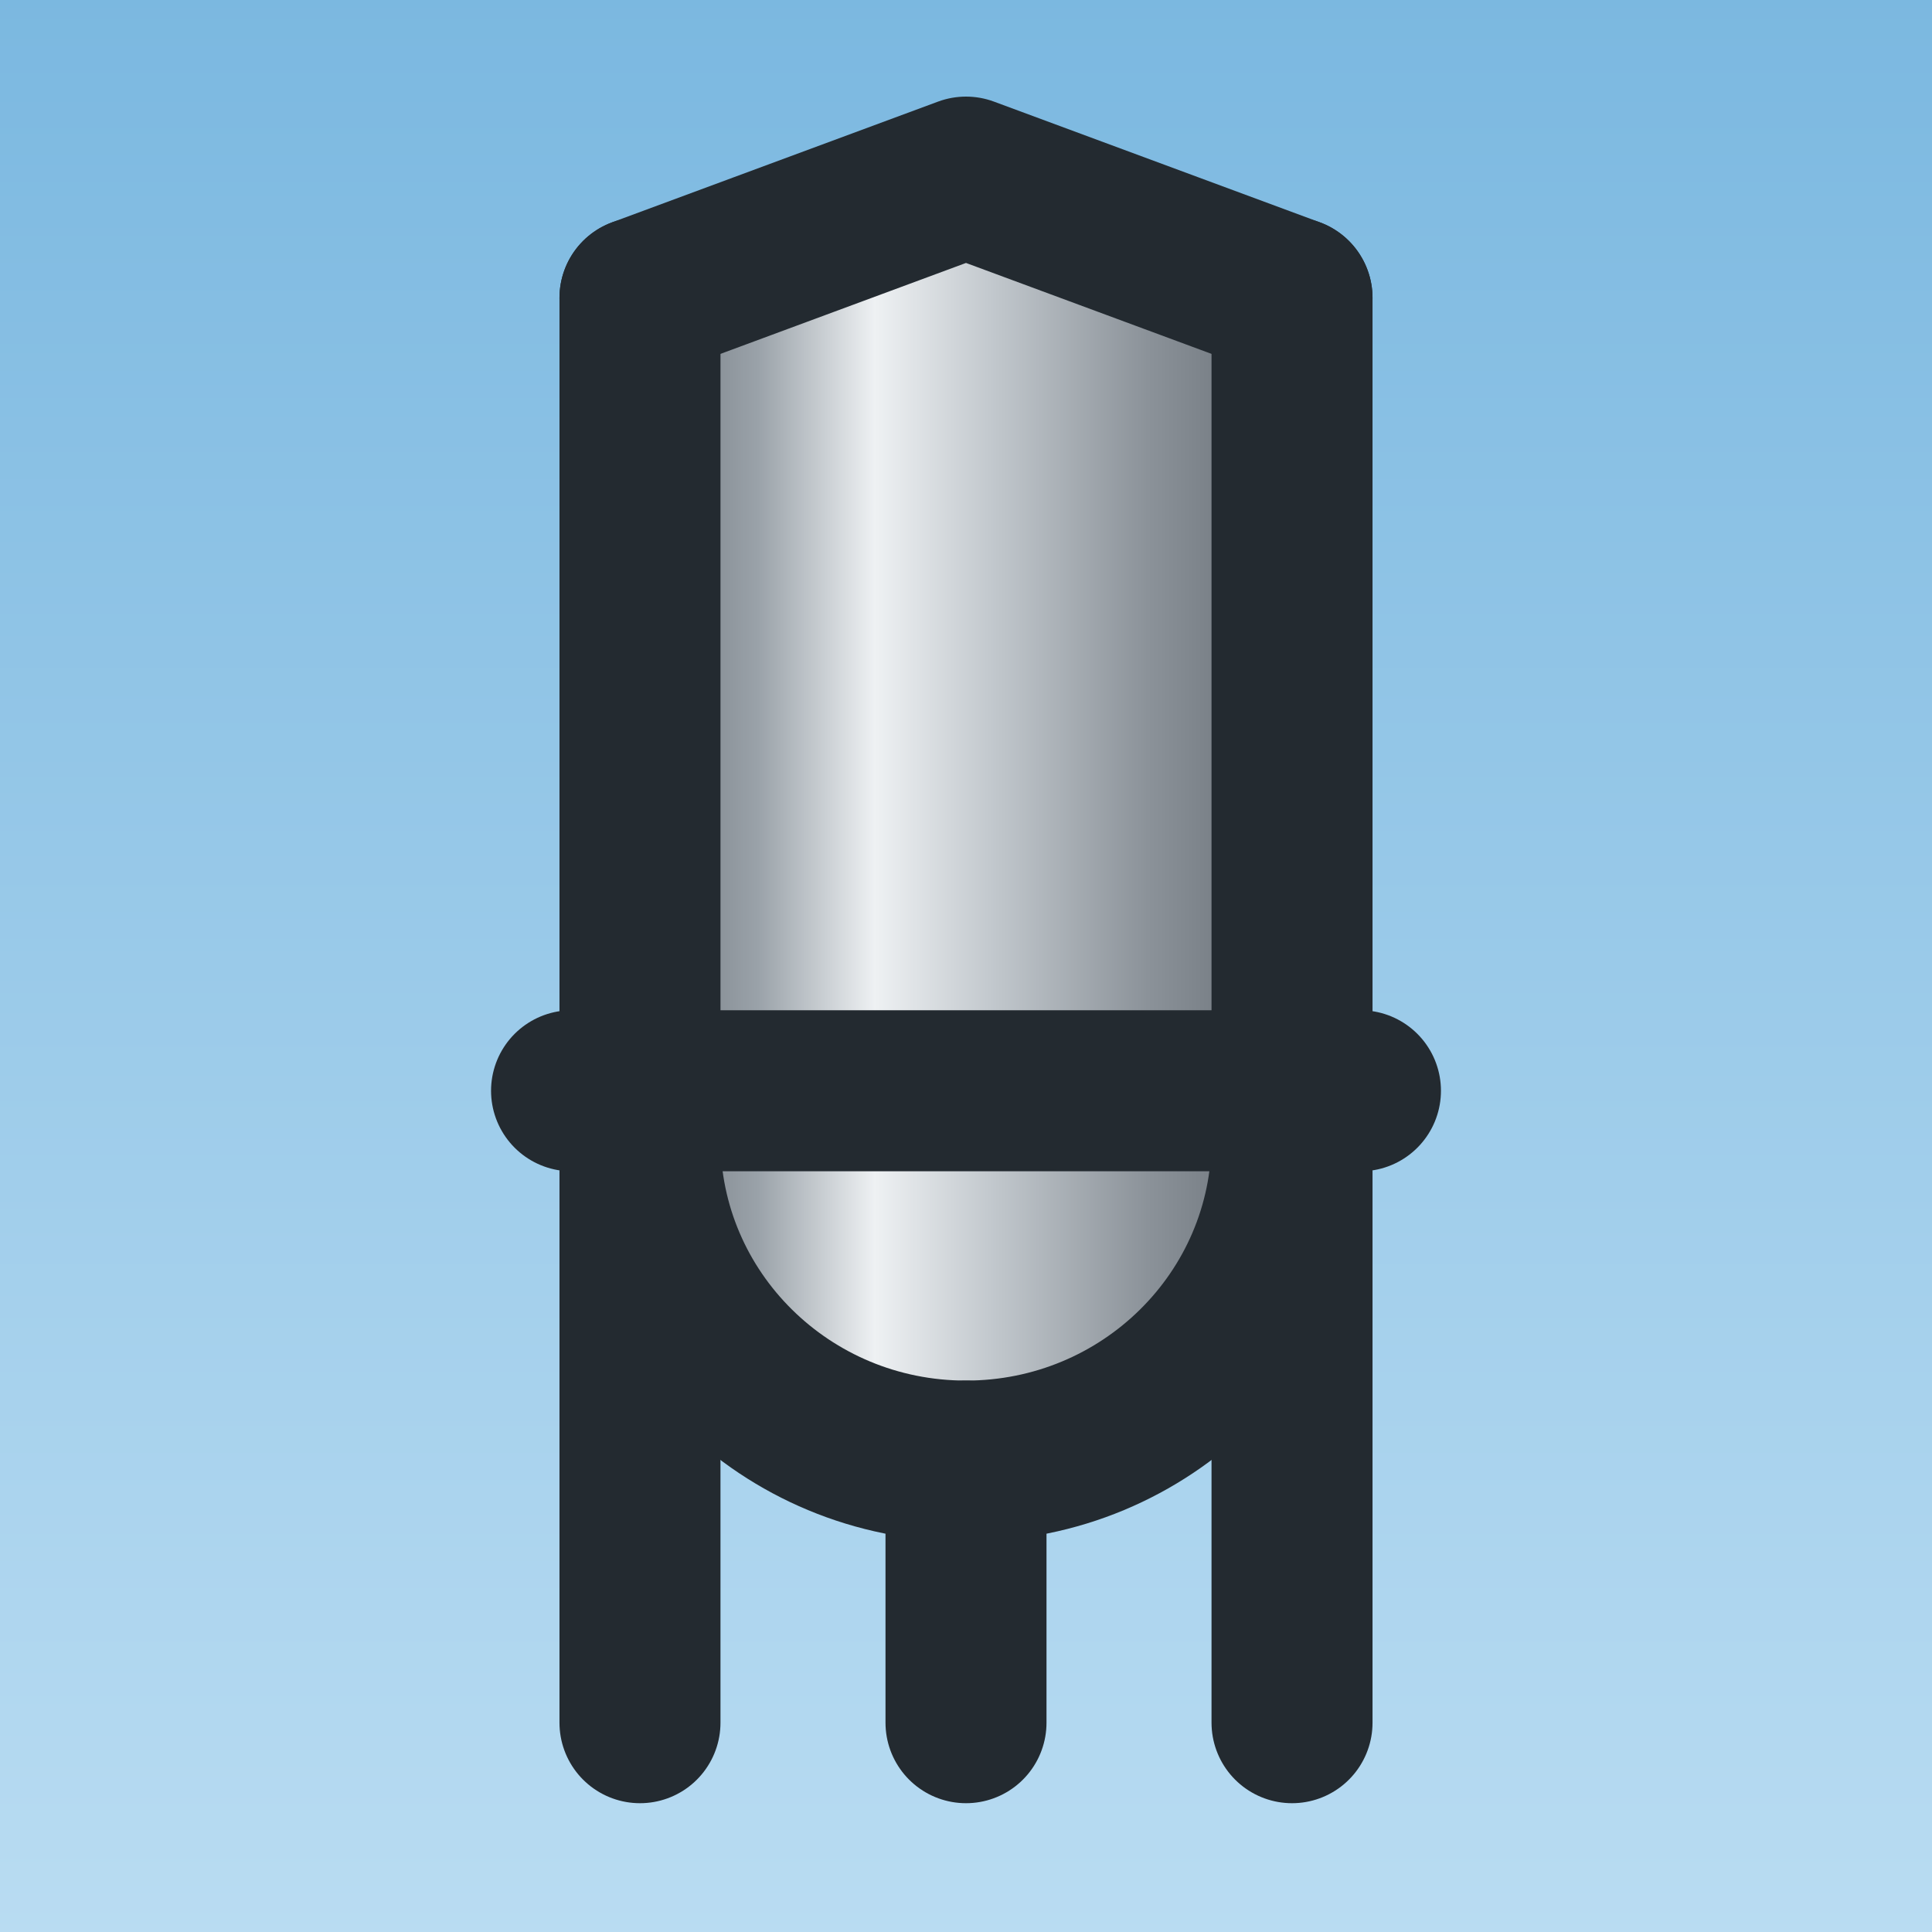
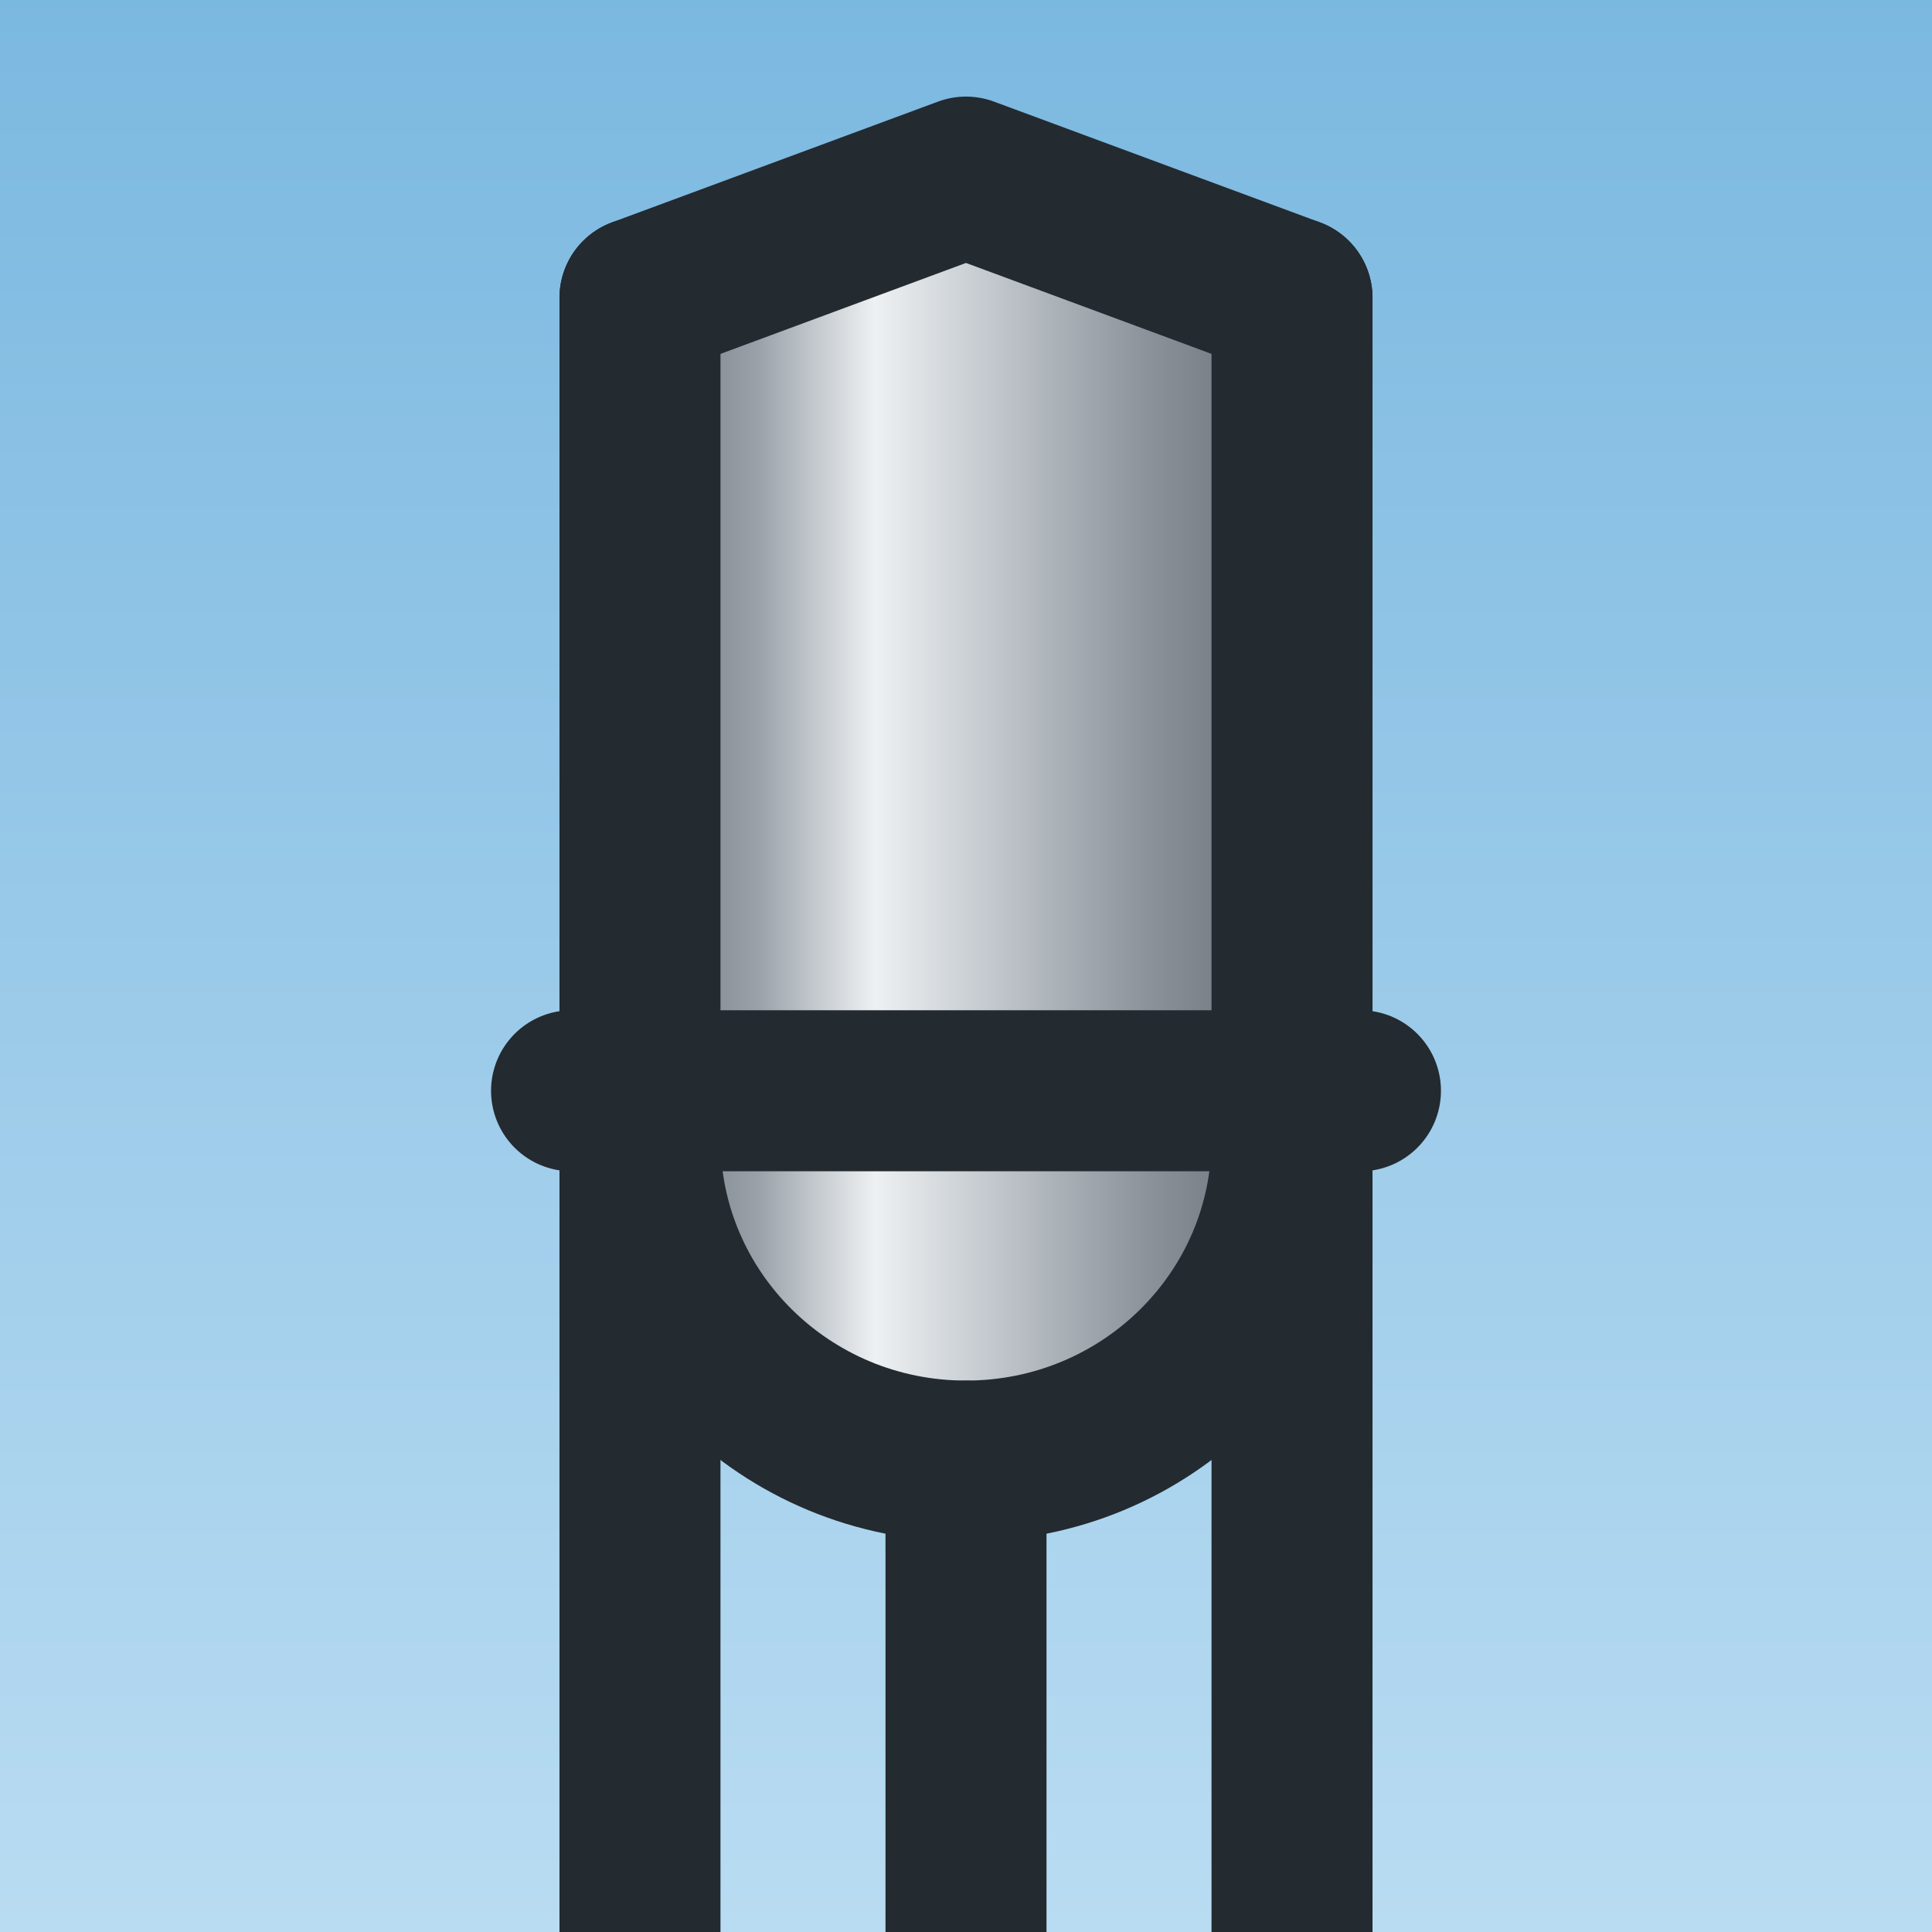
<svg xmlns="http://www.w3.org/2000/svg" viewBox="0 0 24 24" width="24" height="24" aria-hidden="true" focusable="false">
  <defs>
    <linearGradient id="gic-tall3-steel-sky" x1="0" y1="0" x2="1" y2="0">
      <stop offset="0" stop-color="#6f767d" />
      <stop offset="0.18" stop-color="#9aa2a9" />
      <stop offset="0.36" stop-color="#eef1f3" />
      <stop offset="0.54" stop-color="#c2c8cd" />
      <stop offset="0.78" stop-color="#8b9299" />
      <stop offset="1" stop-color="#666d74" />
    </linearGradient>
    <linearGradient id="sic-tall3-steel-sky" x1="0" y1="0" x2="0" y2="1">
      <stop offset="0" stop-color="#7bb8e0" />
      <stop offset="1" stop-color="#b9dcf2" />
    </linearGradient>
  </defs>
  <rect x="0" y="0" width="24" height="24" fill="url(#sic-tall3-steel-sky)" />
  <path d="M7.95 3.7L12 2.2L16.05 3.7V14.15C16.05 16.36 14.24 18.15 12 18.15C9.76 18.15 7.95 16.36 7.95 14.15Z" fill="url(#gic-tall3-steel-sky)" />
  <g fill="none" stroke="#232a30" stroke-width="2" stroke-linecap="round" stroke-linejoin="round">
    <path d="M7.95 3.7L12 2.2L16.05 3.7" />
-     <path d="M7.95 3.7V21.4M16.05 3.7V21.4" />
+     <path d="M7.95 3.7V24M16.05 3.7V24" />
    <path d="M7.95 14.15C7.95 16.36 9.76 18.15 12 18.15C14.24 18.15 16.05 16.36 16.05 14.15" />
    <path d="M7.1 13.55H16.9" />
-     <path d="M12 18.15V21.4" />
+     <path d="M12 18.15V24" />
  </g>
</svg>
